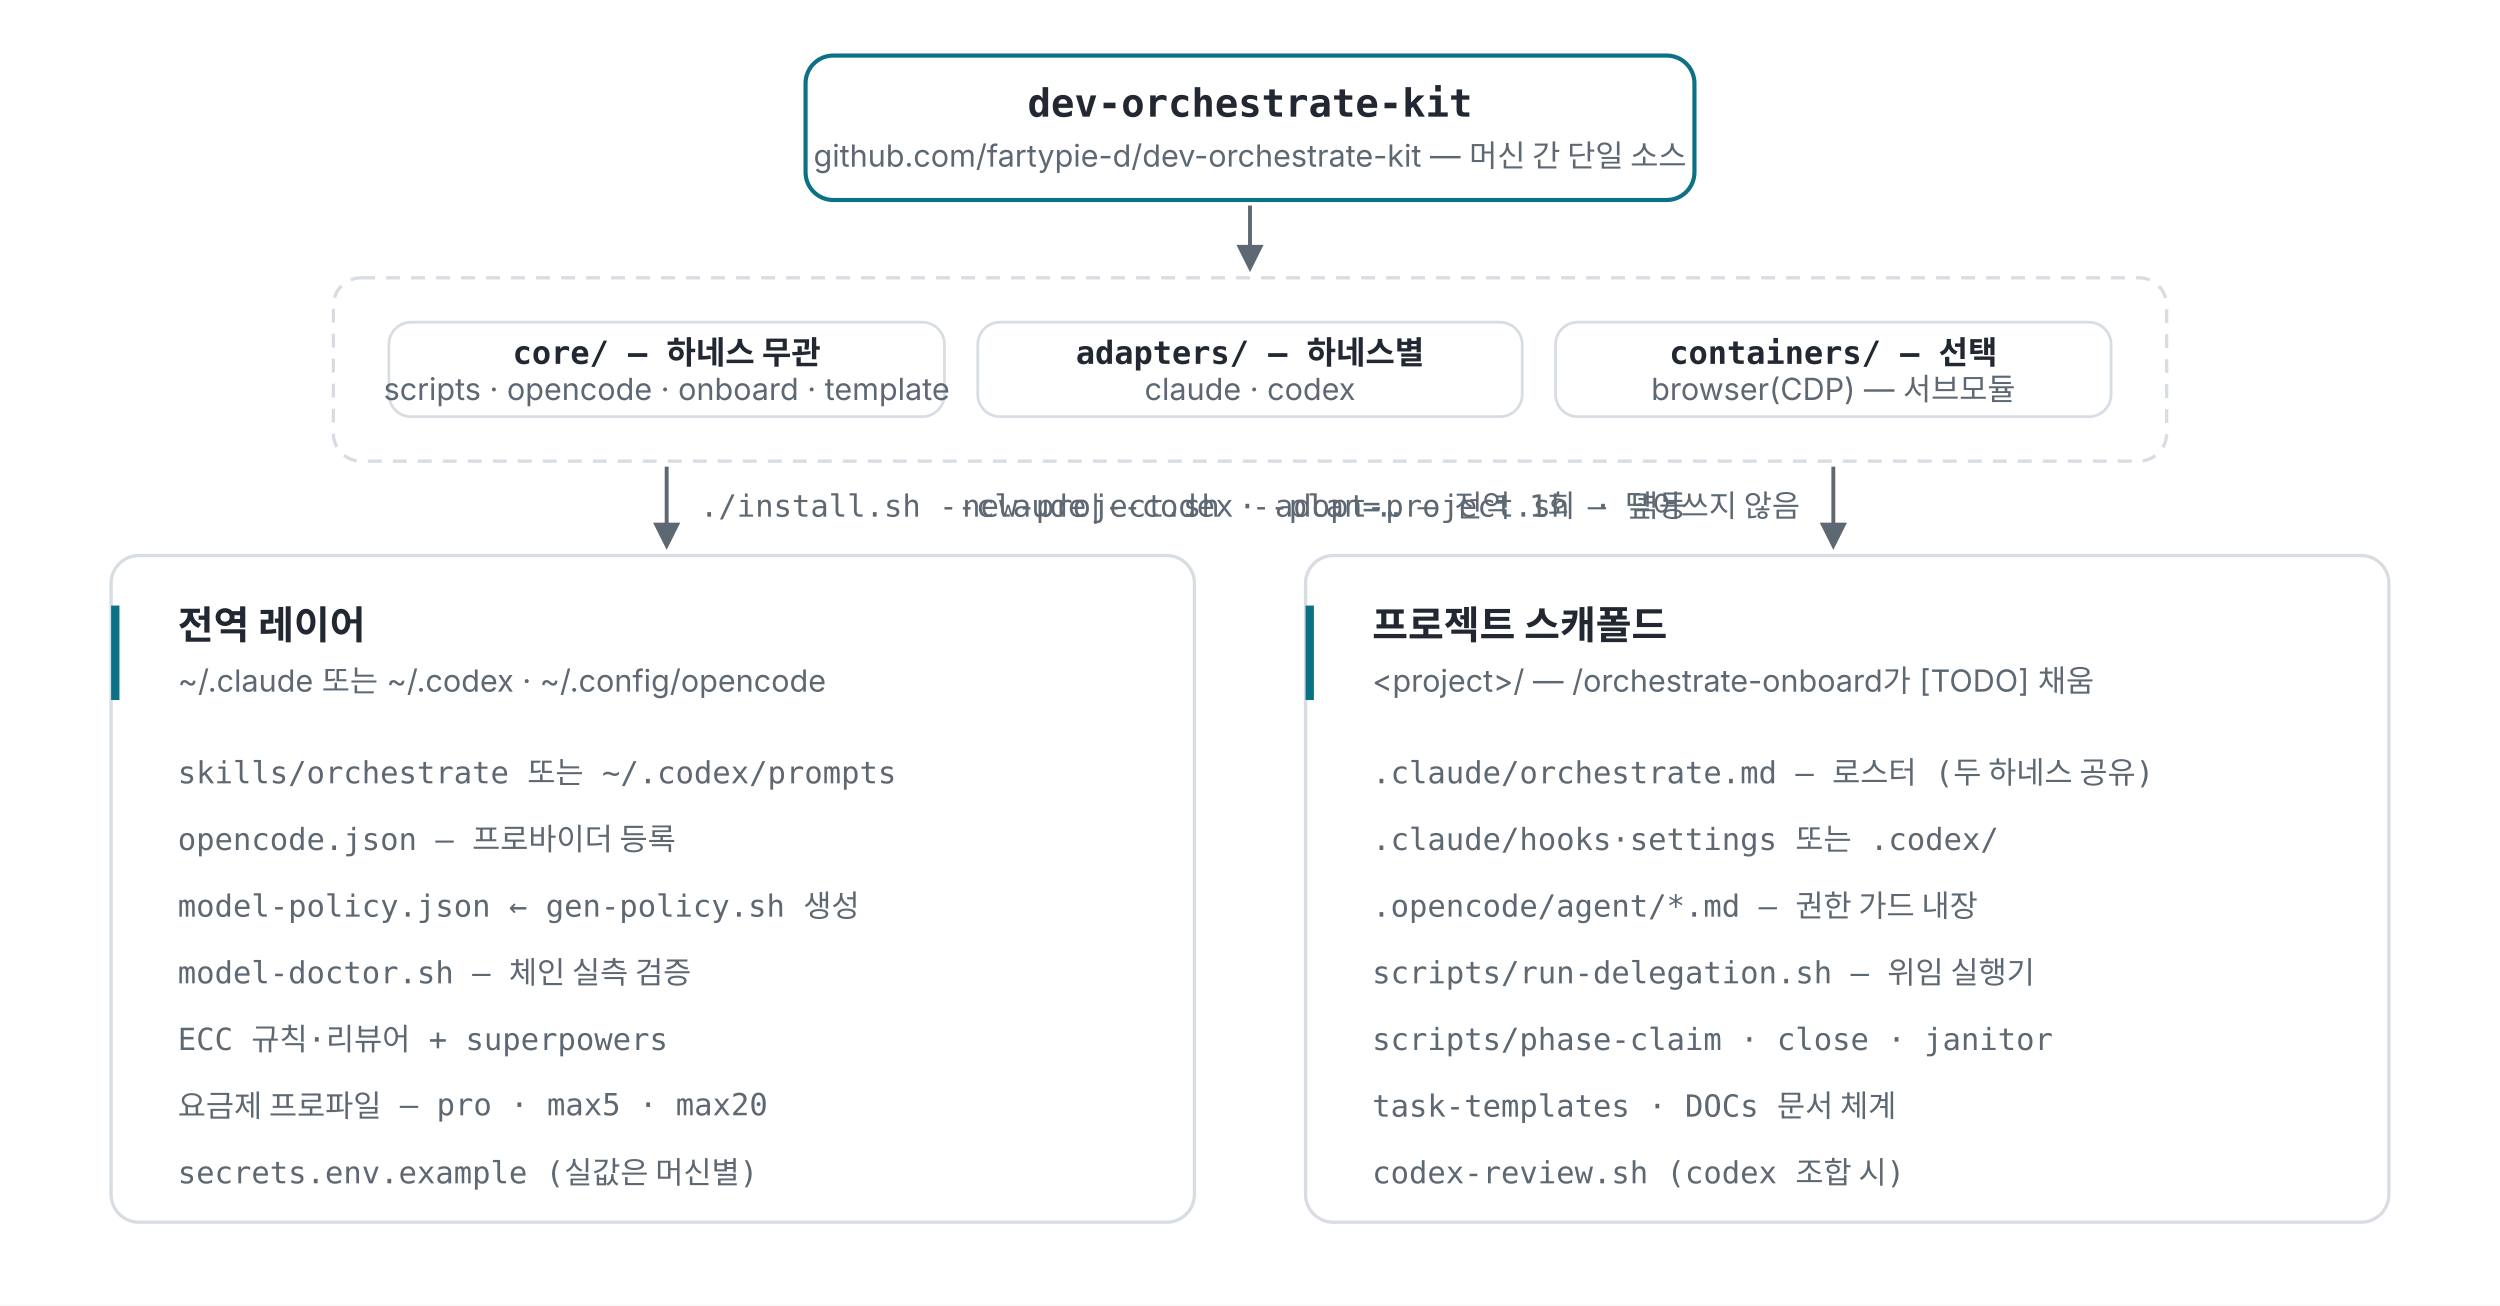
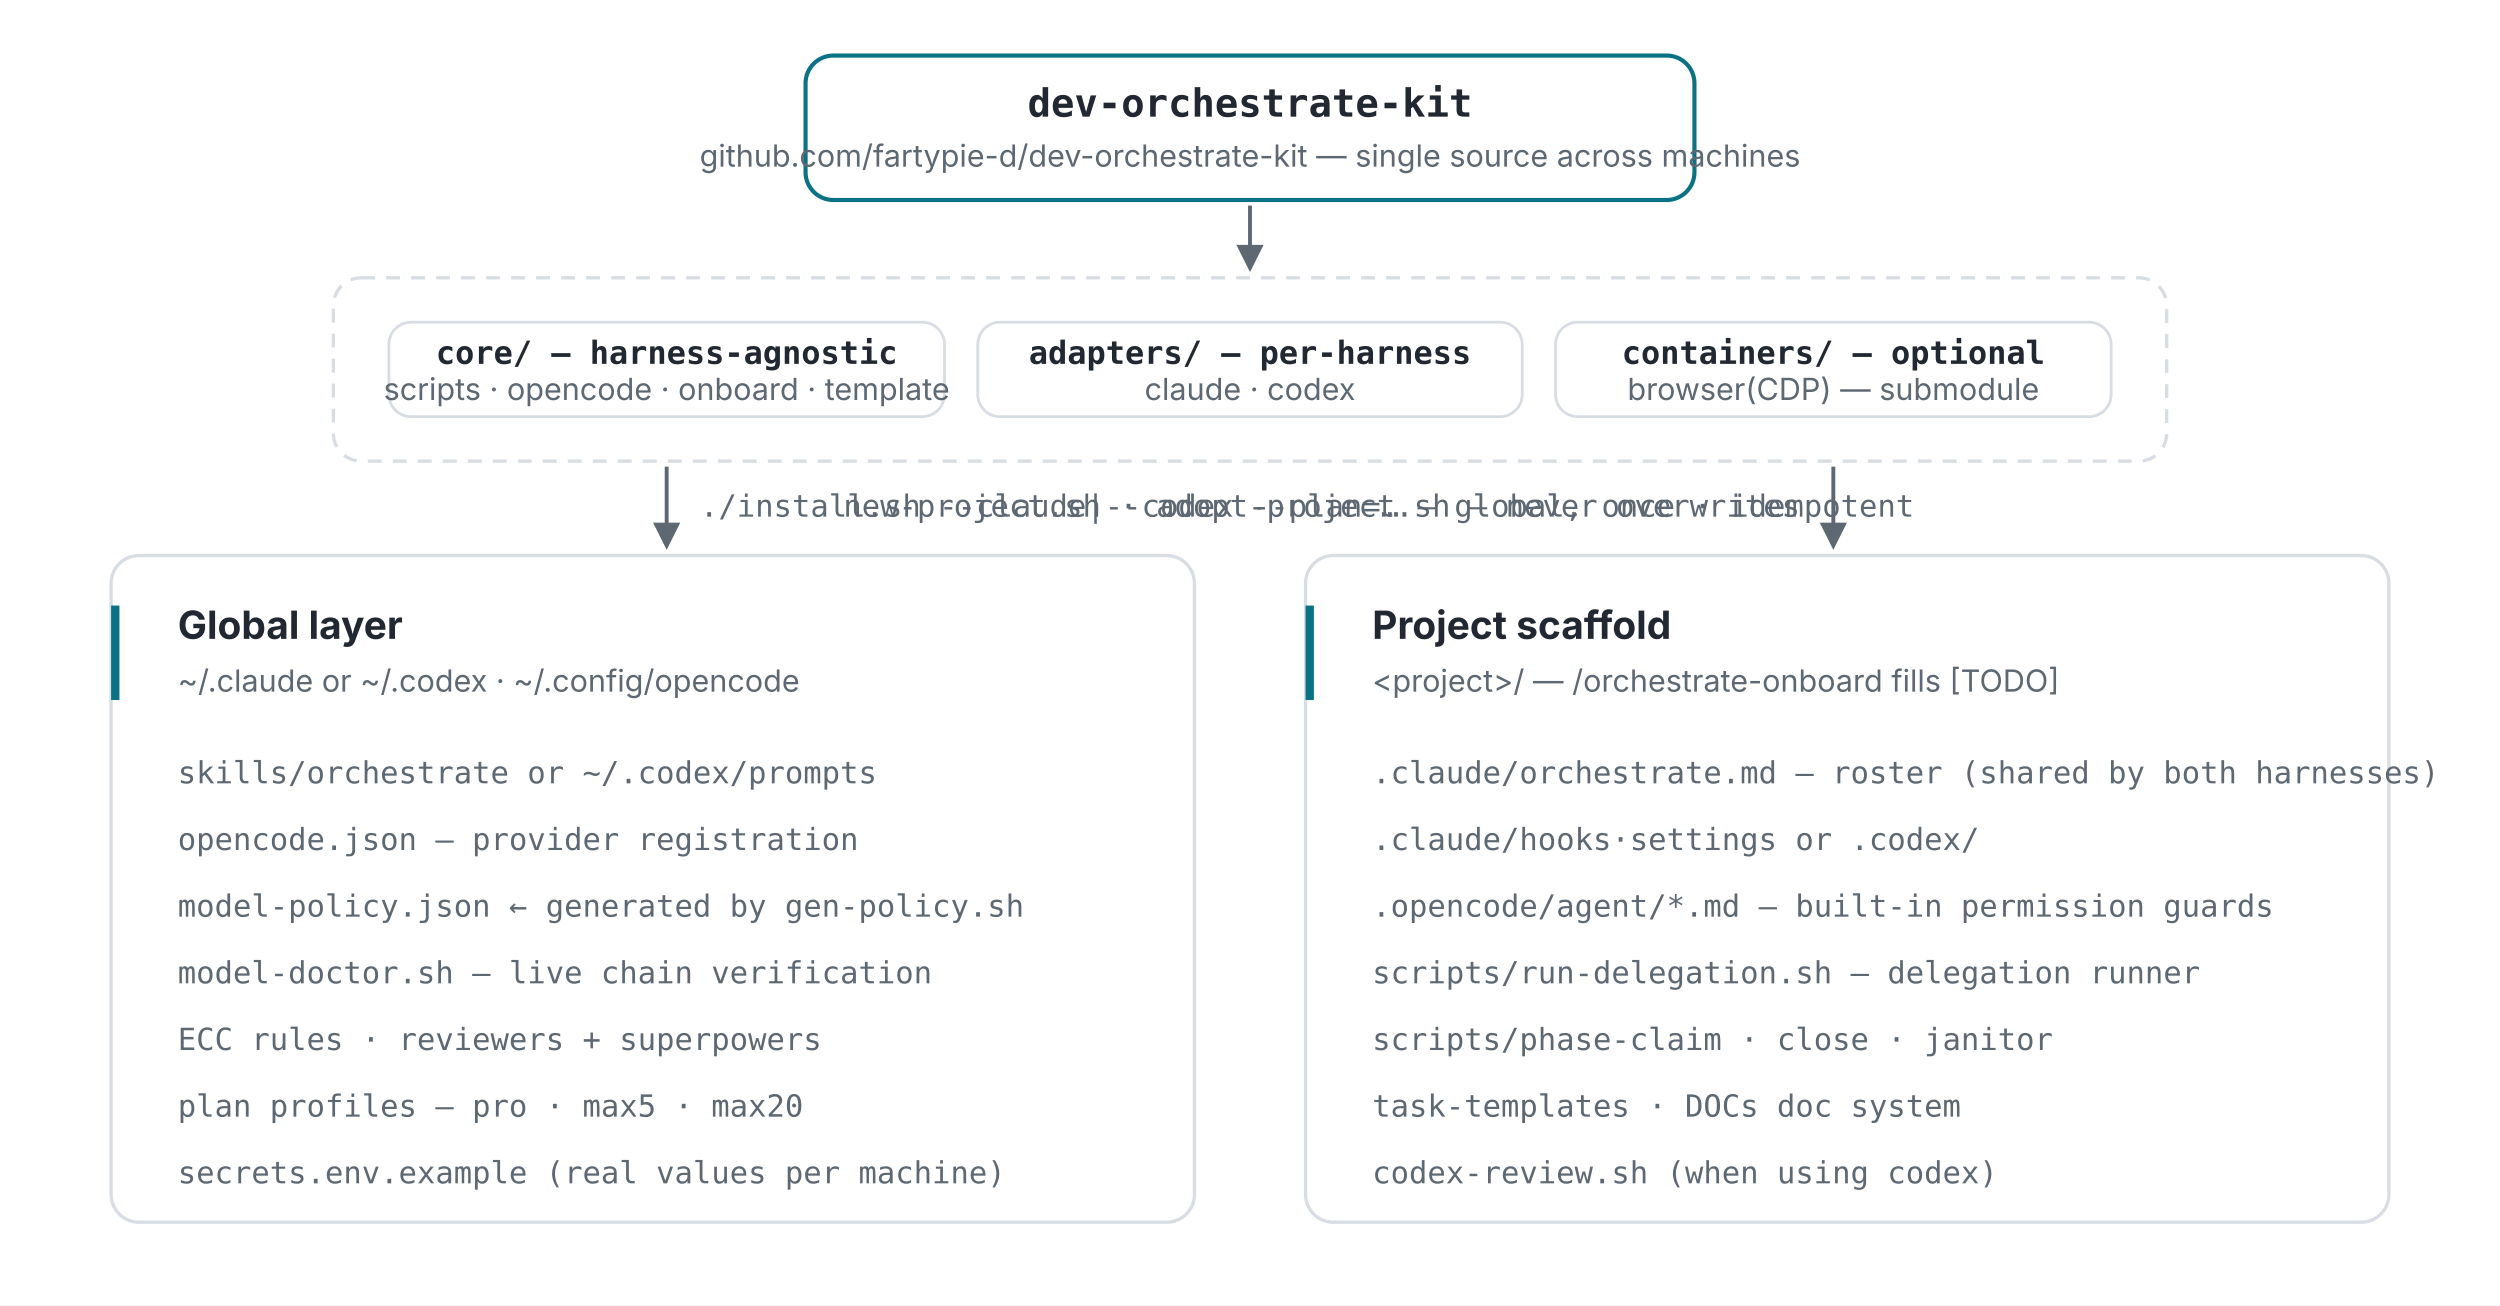
- <svg xmlns="http://www.w3.org/2000/svg" viewBox="0 0 900 470" role="img" aria-label="dev-orchestrate-kit v2 구조. 저장소는 core(하네스 무관 스크립트·opencode 설정·온보딩·프로젝트 템플릿), adapters(claude·codex), containers(browser — 서브모듈) 세 계층으로 구성된다. install.sh가 전역 레이어(~/.claude 또는 ~/.codex, ~/.config/opencode)를, new-project.sh와 adopt-project.sh가 프로젝트 스캐폴드를 설치한다.">
+ <svg xmlns="http://www.w3.org/2000/svg" viewBox="0 0 900 470" role="img" aria-label="dev-orchestrate-kit v2 structure. The repo has three layers: core (harness-agnostic scripts, opencode config, onboarding, project template), adapters (claude · codex), and containers (browser — submodule). install.sh installs the global layer (~/.claude or ~/.codex, ~/.config/opencode), while new-project.sh and adopt-project.sh install the project scaffold.">
  <style>
svg { font-family: -apple-system, "Apple SD Gothic Neo", "Noto Sans KR", "Malgun Gothic", system-ui, sans-serif; color: #5D6873; }
.lane-h { font-size: 13px; font-weight: 700; fill: #212831; letter-spacing: 0.02em; }
.lane-g { stroke: currentColor; stroke-dasharray: 3 6; opacity: 0.28; }
.bx { fill: #FFFFFF; stroke: #D7DDE3; stroke-width: 1.2; }
.bx-bar { fill: #0B7285; }
.bx-t { font-size: 14px; font-weight: 650; fill: #212831; }
.bx-s { font-size: 11px; fill: #5D6873; }
.gate-bx { fill: #F8EFDC; stroke: #A26A00; stroke-width: 1.3; }
.gate-t { font-size: 14px; font-weight: 700; fill: #A26A00; }
.pill { fill: #EBEFF2; stroke: #D7DDE3; stroke-width: 1; }
.oc-bx { fill: #FFFFFF; stroke: #0B7285; stroke-width: 1.5; }
.opt-bx { fill: none; stroke: #D7DDE3; stroke-width: 1.2; stroke-dasharray: 5 4; }
.fl { stroke: currentColor; stroke-width: 1.4; fill: none; }
.fl-a { stroke: #0B7285; stroke-width: 1.4; fill: none; stroke-dasharray: 5 4; }
.lbl { font-size: 11px; fill: #5D6873; }
.lbl-a { font-size: 11px; fill: #0B7285; font-weight: 600; }
.note-t { font-size: 11.5px; font-weight: 700; fill: #212831; }
.note-l { font-size: 11px; fill: #5D6873; }
.mono-t { font-family: ui-monospace, "SF Mono", Consolas, monospace; }
.chip { fill: #FFFFFF; stroke: #D7DDE3; stroke-width: 1; }
.chip-g { fill: #F8EFDC; stroke: #A26A00; stroke-width: 1.2; }
.chip-h { fill: #E3F0F2; stroke: #0B7285; stroke-width: 1.2; stroke-dasharray: 4 3; }
.chip-t { font-size: 11.5px; font-weight: 600; fill: #212831; }
.sess-bx { fill: #F4F6F8; stroke: #D7DDE3; stroke-width: 1.2; }
.sess-t { font-size: 12px; font-weight: 700; fill: #212831; }
.fl-b { stroke: currentColor; stroke-width: 1.2; fill: none; stroke-dasharray: 5 5; opacity: 0.7; }
</style>
  <rect width="100%" height="100%" fill="#FFFFFF" />
  <defs>
    <marker id="ah2" viewBox="0 0 10 10" refX="8" refY="5" markerWidth="7" markerHeight="7" orient="auto-start-reverse">
      <path d="M0,0 L10,5 L0,10 z" fill="currentColor" />
    </marker>
  </defs>
  <rect class="oc-bx" x="290" y="20" width="320" height="52" rx="10" />
  <text class="bx-t mono-t" x="450" y="42" text-anchor="middle">dev-orchestrate-kit</text>
-   <text class="bx-s" x="450" y="60" text-anchor="middle">github.com/fartypie-d/dev-orchestrate-kit — 머신 간 단일 소스</text>
+   <text class="bx-s" x="450" y="60" text-anchor="middle">github.com/fartypie-d/dev-orchestrate-kit — single source across machines</text>
  <line class="fl" x1="450" y1="74" x2="450" y2="96" marker-end="url(#ah2)" />
  <rect class="opt-bx" x="120" y="100" width="660" height="66" rx="10" />
  <rect class="chip" x="140" y="116" width="200" height="34" rx="8" />
-   <text class="chip-t mono-t" x="240" y="131" text-anchor="middle">core/ — 하네스 무관</text>
+   <text class="chip-t mono-t" x="240" y="131" text-anchor="middle">core/ — harness-agnostic</text>
  <text class="bx-s" x="240" y="144" text-anchor="middle">scripts · opencode · onboard · template</text>
  <rect class="chip" x="352" y="116" width="196" height="34" rx="8" />
-   <text class="chip-t mono-t" x="450" y="131" text-anchor="middle">adapters/ — 하네스별</text>
+   <text class="chip-t mono-t" x="450" y="131" text-anchor="middle">adapters/ — per-harness</text>
  <text class="bx-s" x="450" y="144" text-anchor="middle">claude · codex</text>
  <rect class="chip" x="560" y="116" width="200" height="34" rx="8" />
-   <text class="chip-t mono-t" x="660" y="131" text-anchor="middle">containers/ — 선택</text>
-   <text class="bx-s" x="660" y="144" text-anchor="middle">browser(CDP) — 서브모듈</text>
+   <text class="chip-t mono-t" x="660" y="131" text-anchor="middle">containers/ — optional</text>
+   <text class="bx-s" x="660" y="144" text-anchor="middle">browser(CDP) — submodule</text>
  <polyline class="fl" points="240,168 240,196" marker-end="url(#ah2)" />
-   <text class="lbl mono-t" x="252" y="186" text-anchor="start">./install.sh --claude|--codex --plan=… — 전역 1회 · 멱등</text>
+   <text class="lbl mono-t" x="252" y="186" text-anchor="start">./install.sh --claude|--codex --plan=… — global, once · idempotent</text>
  <polyline class="fl" points="660,168 660,196" marker-end="url(#ah2)" />
-   <text class="lbl mono-t" x="648" y="186" text-anchor="end">new-project.sh · adopt-project.sh — 덮어쓰지 않음</text>
+   <text class="lbl mono-t" x="648" y="186" text-anchor="end">new-project.sh · adopt-project.sh — never overwrites</text>
  <rect class="bx" x="40" y="200" width="390" height="240" rx="10" />
  <rect class="bx-bar" x="40" y="218" width="3" height="34" />
-   <text class="bx-t" x="64" y="230">전역 레이어</text>
-   <text class="bx-s" x="64" y="249">~/.claude 또는 ~/.codex · ~/.config/opencode</text>
-   <text class="note-l mono-t" x="64" y="282">skills/orchestrate 또는 ~/.codex/prompts</text>
-   <text class="note-l mono-t" x="64" y="306">opencode.json — 프로바이더 등록</text>
-   <text class="note-l mono-t" x="64" y="330">model-policy.json ← gen-policy.sh 생성</text>
-   <text class="note-l mono-t" x="64" y="354">model-doctor.sh — 체인 실측 검증</text>
-   <text class="note-l mono-t" x="64" y="378">ECC 규칙·리뷰어 + superpowers</text>
-   <text class="note-l mono-t" x="64" y="402">요금제 프로파일 — pro · max5 · max20</text>
-   <text class="note-l mono-t" x="64" y="426">secrets.env.example (실값은 머신별)</text>
+   <text class="bx-t" x="64" y="230">Global layer</text>
+   <text class="bx-s" x="64" y="249">~/.claude or ~/.codex · ~/.config/opencode</text>
+   <text class="note-l mono-t" x="64" y="282">skills/orchestrate or ~/.codex/prompts</text>
+   <text class="note-l mono-t" x="64" y="306">opencode.json — provider registration</text>
+   <text class="note-l mono-t" x="64" y="330">model-policy.json ← generated by gen-policy.sh</text>
+   <text class="note-l mono-t" x="64" y="354">model-doctor.sh — live chain verification</text>
+   <text class="note-l mono-t" x="64" y="378">ECC rules · reviewers + superpowers</text>
+   <text class="note-l mono-t" x="64" y="402">plan profiles — pro · max5 · max20</text>
+   <text class="note-l mono-t" x="64" y="426">secrets.env.example (real values per machine)</text>
  <rect class="bx" x="470" y="200" width="390" height="240" rx="10" />
  <rect class="bx-bar" x="470" y="218" width="3" height="34" />
-   <text class="bx-t" x="494" y="230">프로젝트 스캐폴드</text>
-   <text class="bx-s" x="494" y="249">&lt;project&gt;/ — /orchestrate-onboard가 [TODO] 채움</text>
-   <text class="note-l mono-t" x="494" y="282">.claude/orchestrate.md — 로스터 (두 하네스 공유)</text>
-   <text class="note-l mono-t" x="494" y="306">.claude/hooks·settings 또는 .codex/</text>
-   <text class="note-l mono-t" x="494" y="330">.opencode/agent/*.md — 권한 가드 내장</text>
-   <text class="note-l mono-t" x="494" y="354">scripts/run-delegation.sh — 위임 실행기</text>
+   <text class="bx-t" x="494" y="230">Project scaffold</text>
+   <text class="bx-s" x="494" y="249">&lt;project&gt;/ — /orchestrate-onboard fills [TODO]</text>
+   <text class="note-l mono-t" x="494" y="282">.claude/orchestrate.md — roster (shared by both harnesses)</text>
+   <text class="note-l mono-t" x="494" y="306">.claude/hooks·settings or .codex/</text>
+   <text class="note-l mono-t" x="494" y="330">.opencode/agent/*.md — built-in permission guards</text>
+   <text class="note-l mono-t" x="494" y="354">scripts/run-delegation.sh — delegation runner</text>
  <text class="note-l mono-t" x="494" y="378">scripts/phase-claim · close · janitor</text>
-   <text class="note-l mono-t" x="494" y="402">task-templates · DOCs 문서 체계</text>
-   <text class="note-l mono-t" x="494" y="426">codex-review.sh (codex 조합 시)</text>
+   <text class="note-l mono-t" x="494" y="402">task-templates · DOCs doc system</text>
+   <text class="note-l mono-t" x="494" y="426">codex-review.sh (when using codex)</text>
</svg>
